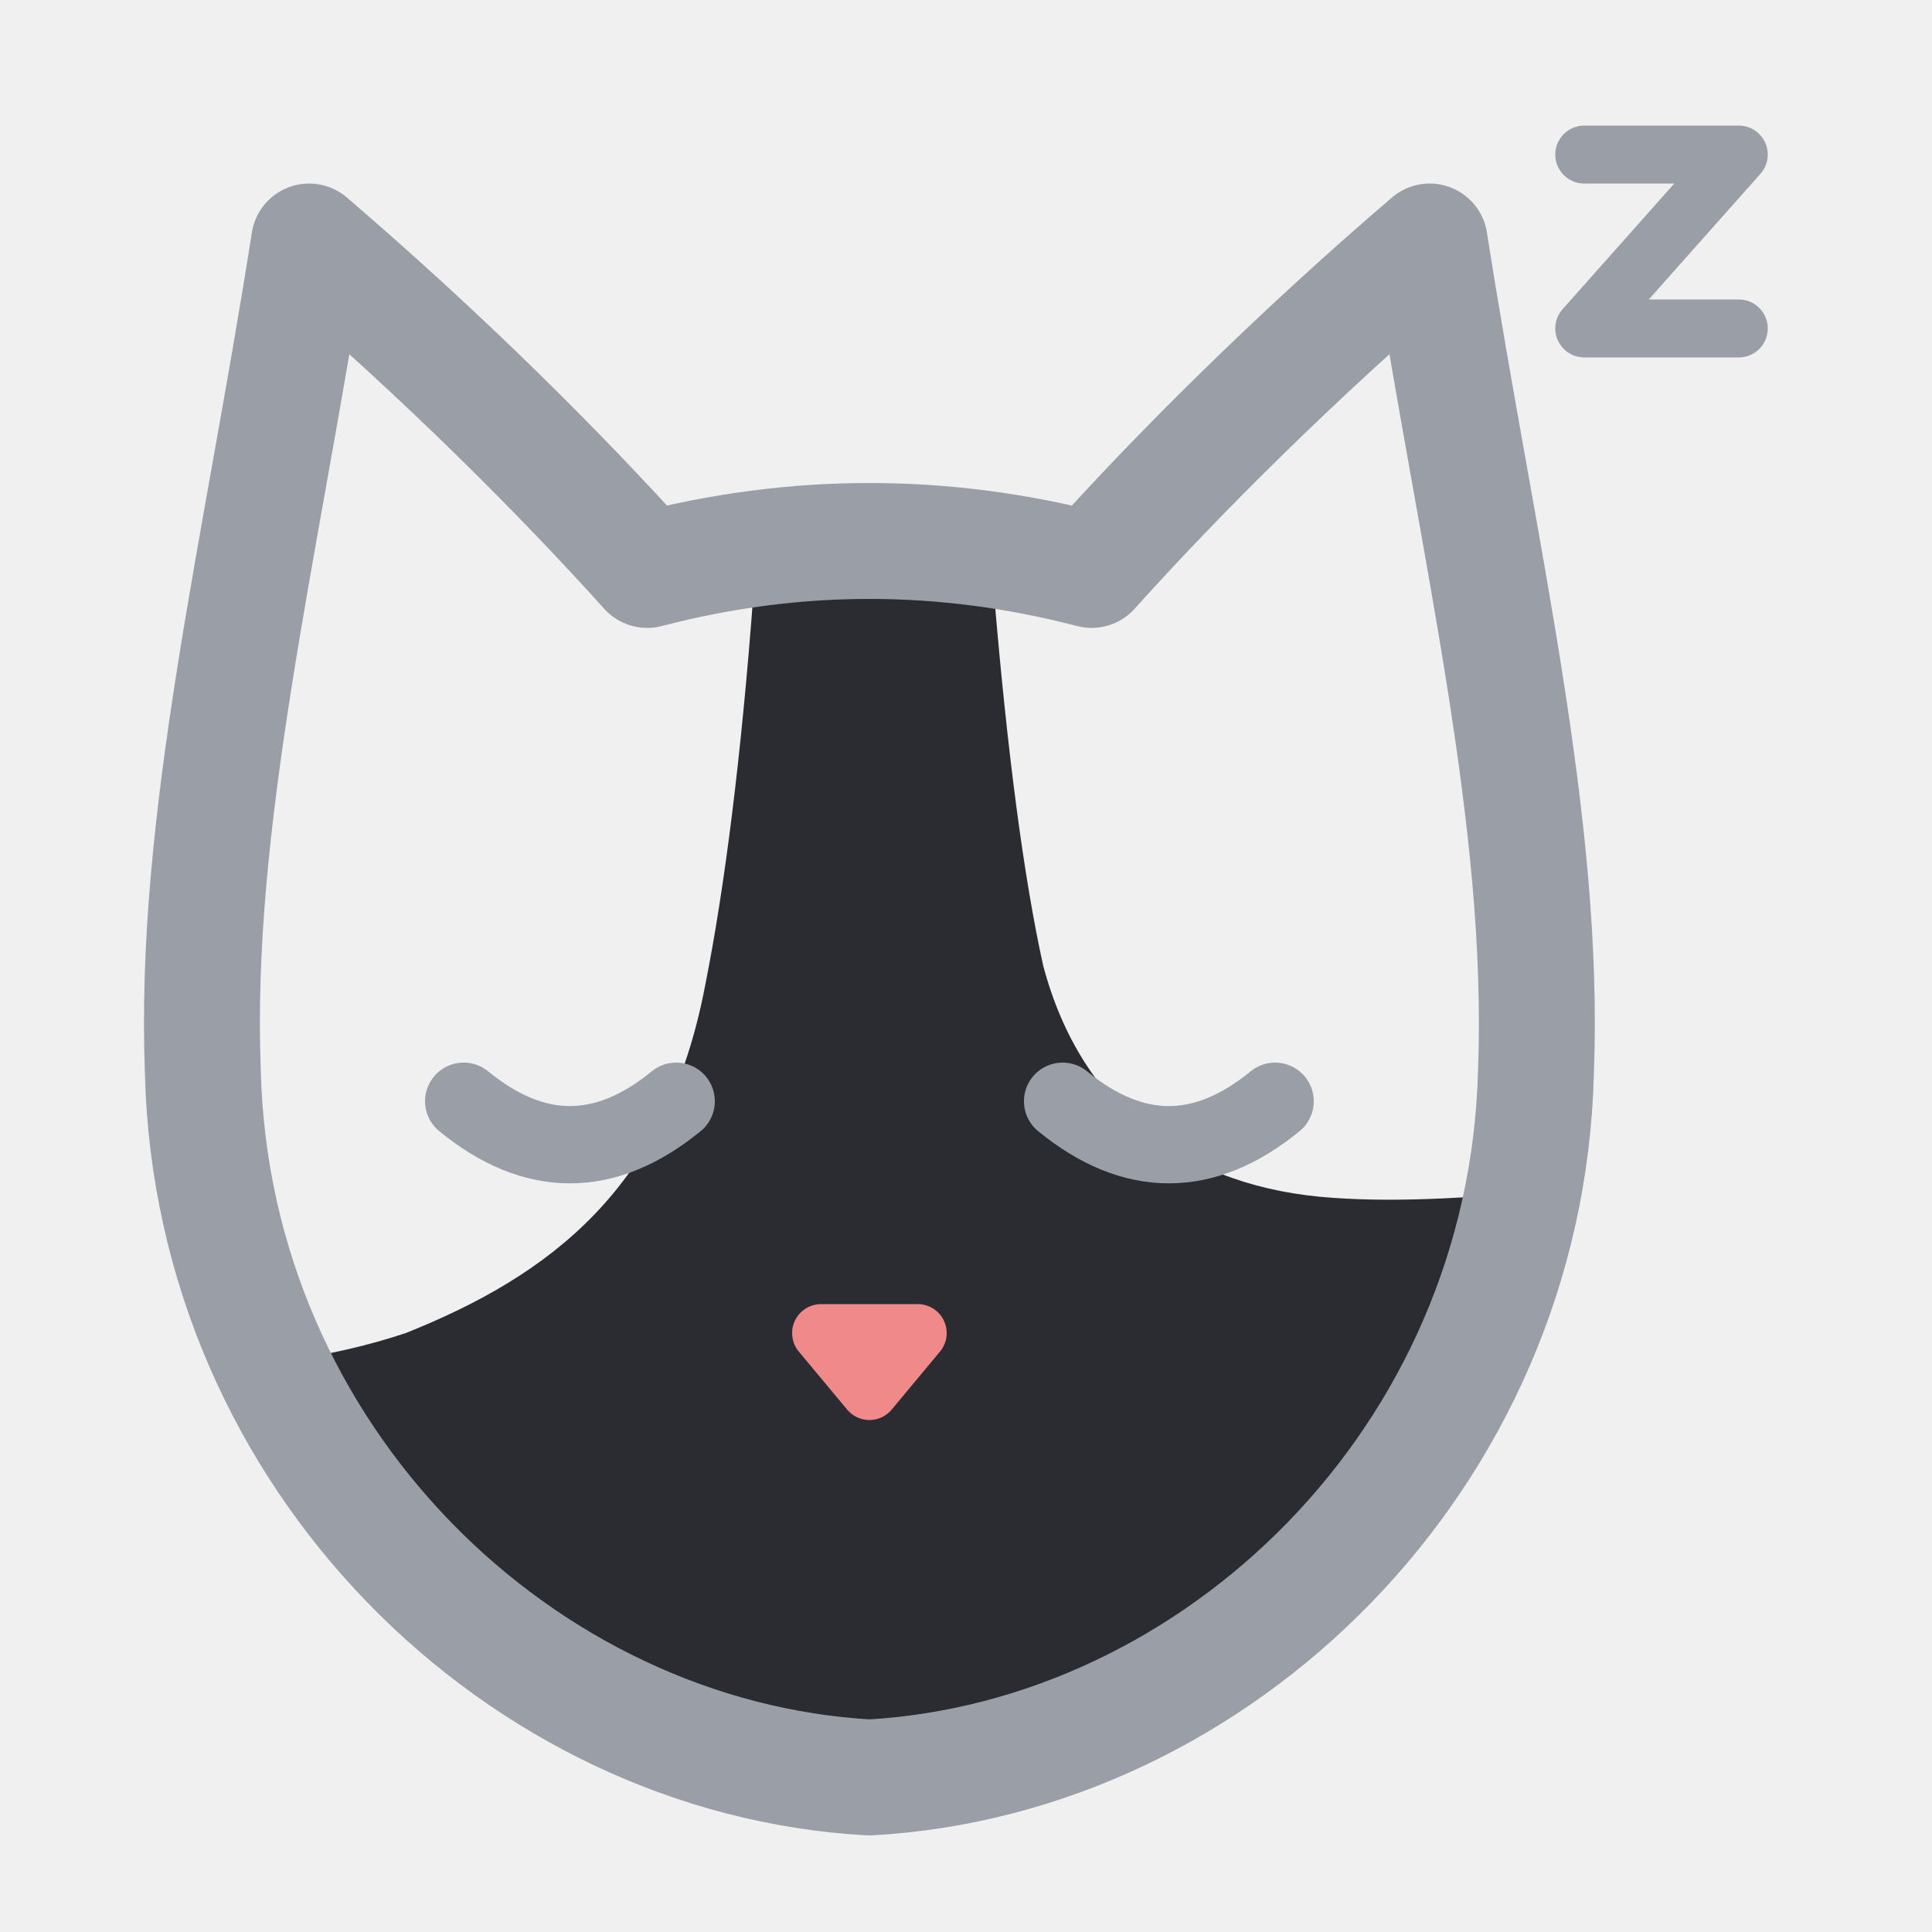
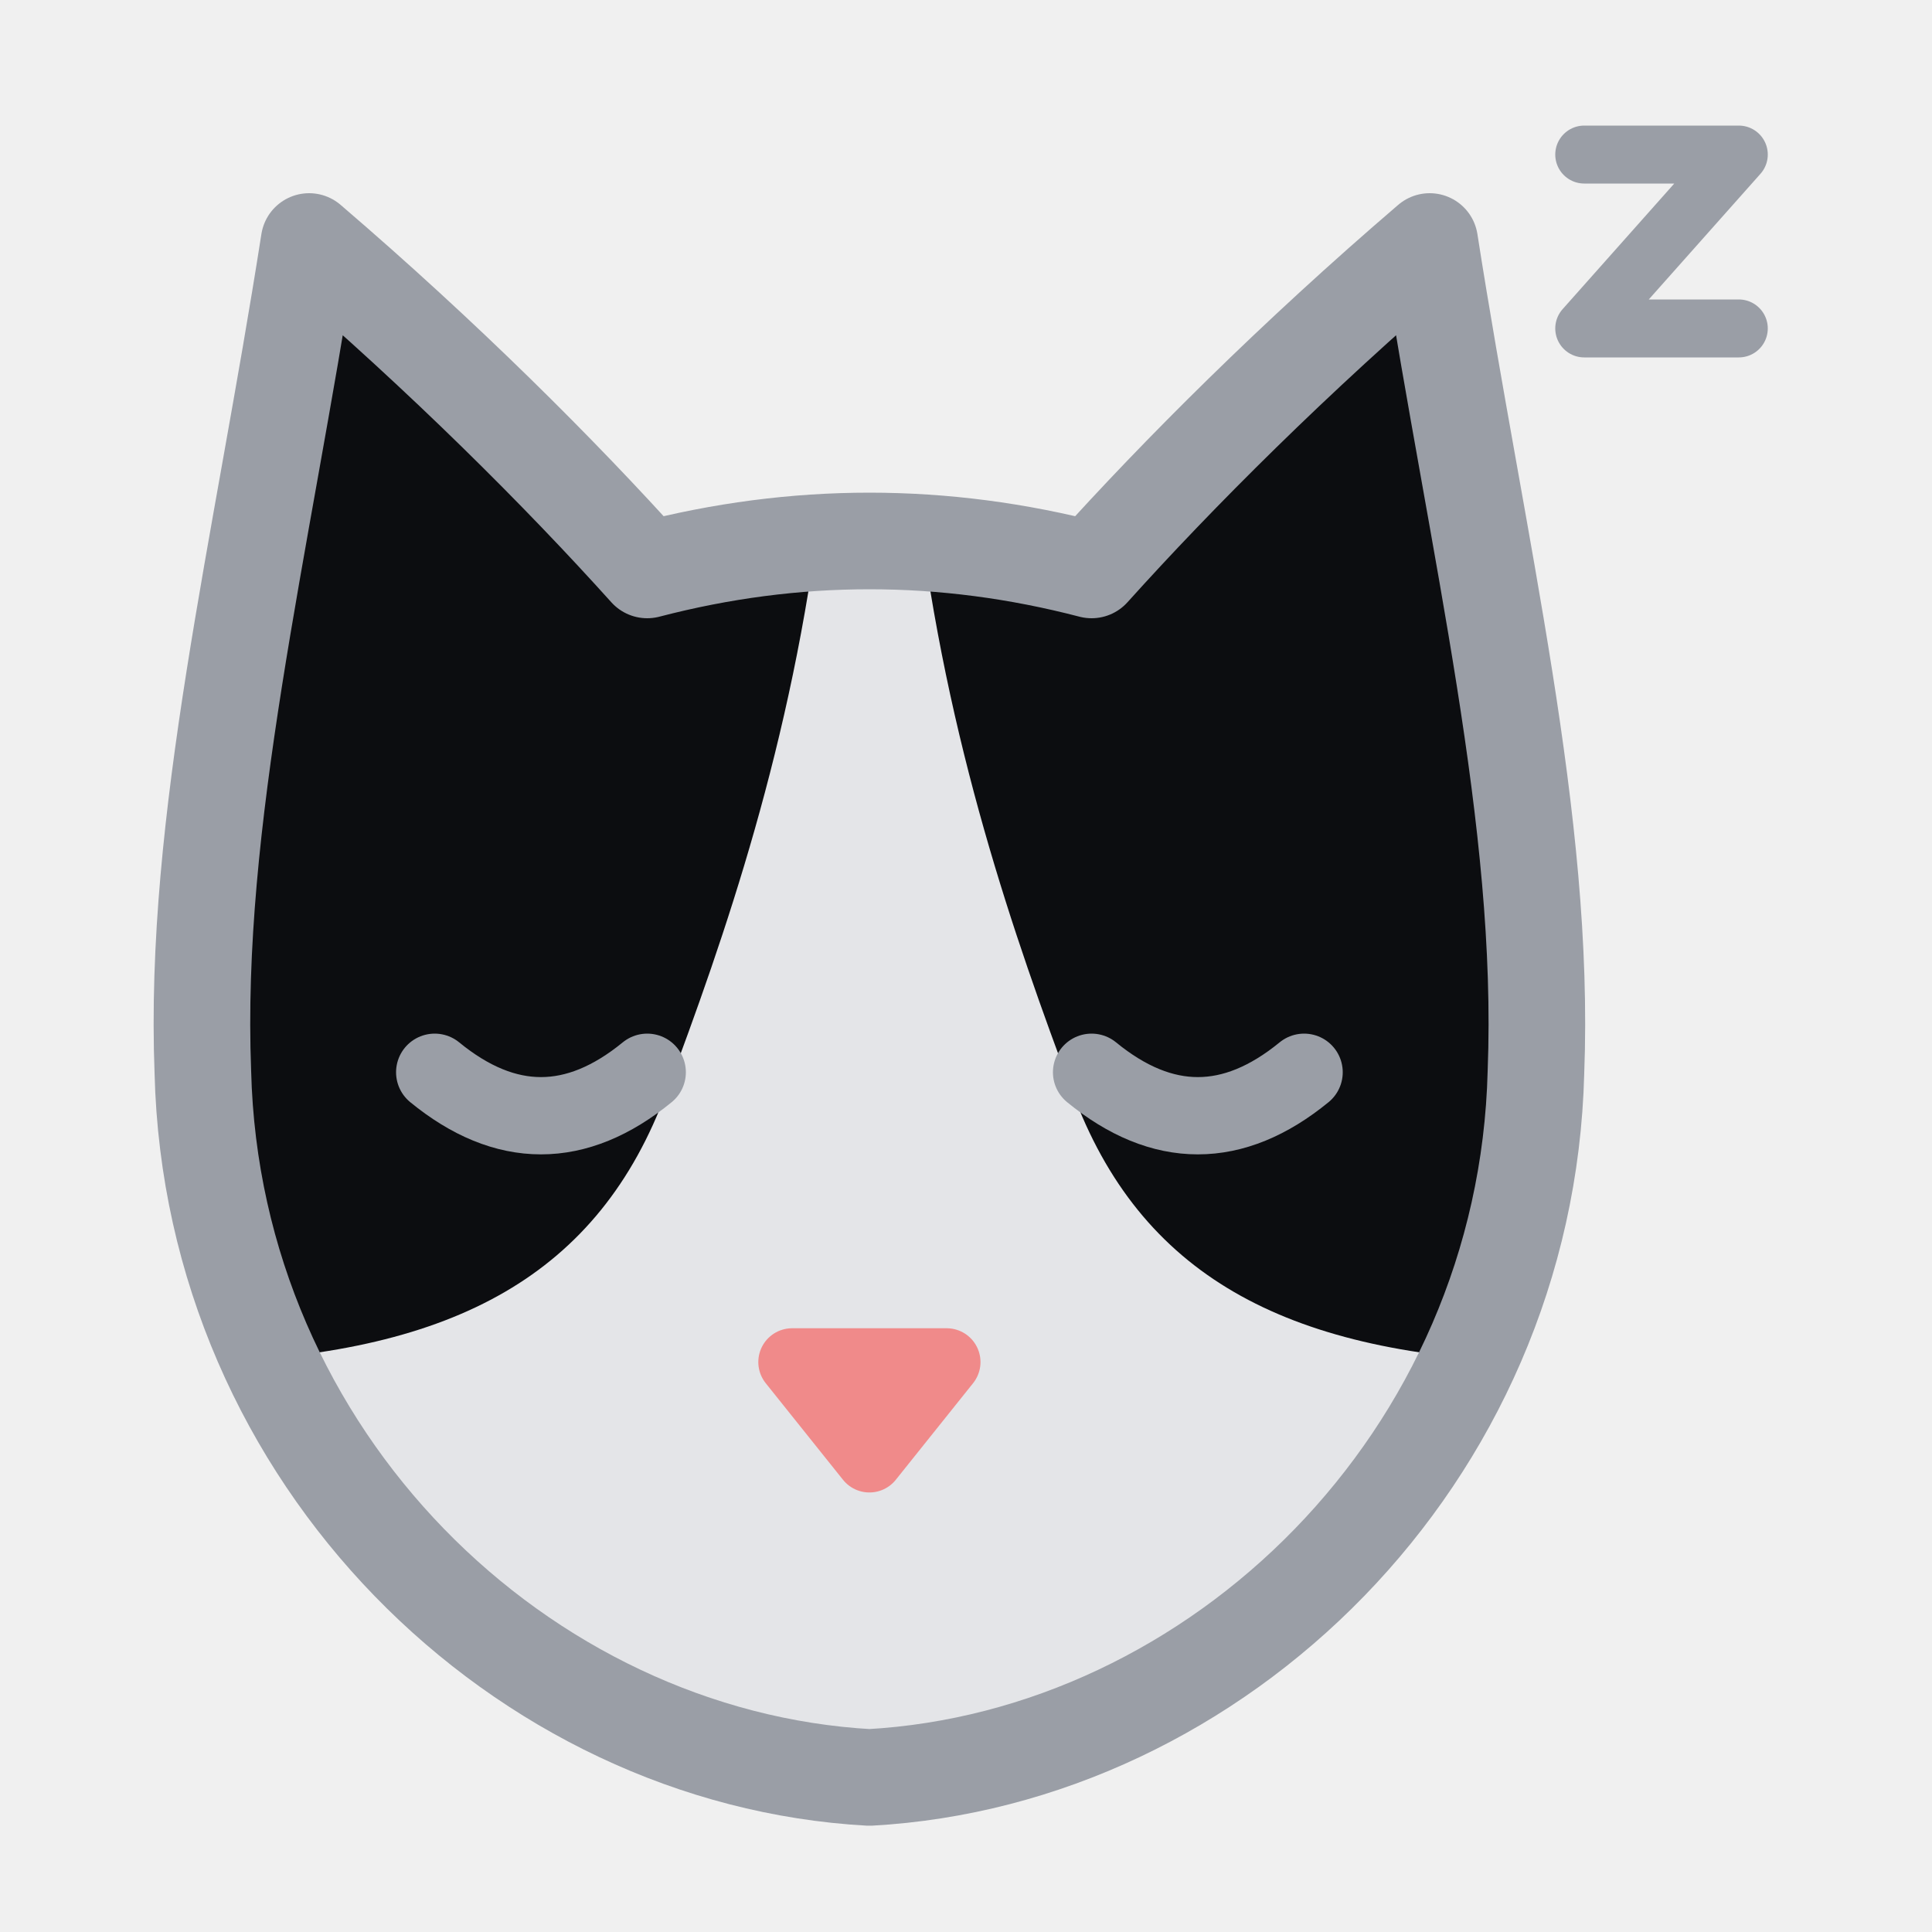
<svg xmlns="http://www.w3.org/2000/svg" width="48" height="48" viewBox="76 36 400 400">
  <defs>
-     <mask id="fur" maskUnits="userSpaceOnUse">
-       <path d="M140 86 C130 150 116 206 118 258 C120 338 184 400 256 404 C328 400 392 338 394 258 C396 206 382 150 372 86 C344 110 320 134 302 154 Q256 142 210 154 C192 134 168 110 140 86 Z" fill="#fff" />
-       <path d="M40 40 L236 40 C236 130 230 200 222 240 C214 282 190 300 160 312 C130 322 90 322 40 316 Z M472 40 L276 40 C278 130 284 200 292 236 C300 266 322 282 352 284 C380 286 420 280 472 272 Z" fill="#000" />
-     </mask>
+     <path id="head" d="M140 86 C130 150 116 206 118 258 C120 338 184 400 256 404 C328 400 392 338 394 258 C396 206 382 150 372 86 C344 110 320 134 302 154 Q256 142 210 154 C192 134 168 110 140 86 Z" />
+     <clipPath id="fur">
+       <use href="#head" />
+     </clipPath>
  </defs>
-   <rect x="76" y="36" width="400" height="400" fill="#2a2c32" mask="url(#fur)" />
-   <path d="M140 86 C130 150 116 206 118 258 C120 338 184 400 256 404 C328 400 392 338 394 258 C396 206 382 150 372 86 C344 110 320 134 302 154 Q256 142 210 154 C192 134 168 110 140 86 Z" fill="none" stroke="#9a9ea6" stroke-width="24" stroke-linejoin="round" />
+   <use href="#head" fill="#e4e5e8" />
+   <g clip-path="url(#fur)" fill="#0c0d10">
+     <path d="M100 60 L248 60 L246 140 C240 190 226 230 214 262 C200 300 170 316 120 318 Z" />
+     <path d="M412 60 L264 60 L266 140 C272 190 286 230 298 262 C312 300 342 316 392 318 Z" />
+   </g>
+   <use href="#head" fill="none" stroke="#9a9ea6" stroke-width="20" stroke-linejoin="round" />
  <g fill="none" stroke="#9a9ea6" stroke-width="16" stroke-linecap="round">
-     <path d="M172 264 Q194 282 216 264" />
-     <path d="M296 264 Q318 282 340 264" />
+     <path d="M166 258 Q188 276 210 258" />
+     <path d="M302 258 Q324 276 346 258" />
  </g>
-   <path d="M246 312 L266 312 L256 324 Z" fill="#f08a8a" stroke="#f08a8a" stroke-width="12" stroke-linejoin="round" />
+   <path d="M240 318 L272 318 L256 338 Z" fill="#f08a8a" stroke="#f08a8a" stroke-width="14" stroke-linejoin="round" />
  <path d="M404 68 H436 L404 104 H436" fill="none" stroke="#9a9ea6" stroke-width="12" stroke-linecap="round" stroke-linejoin="round" />
</svg>
